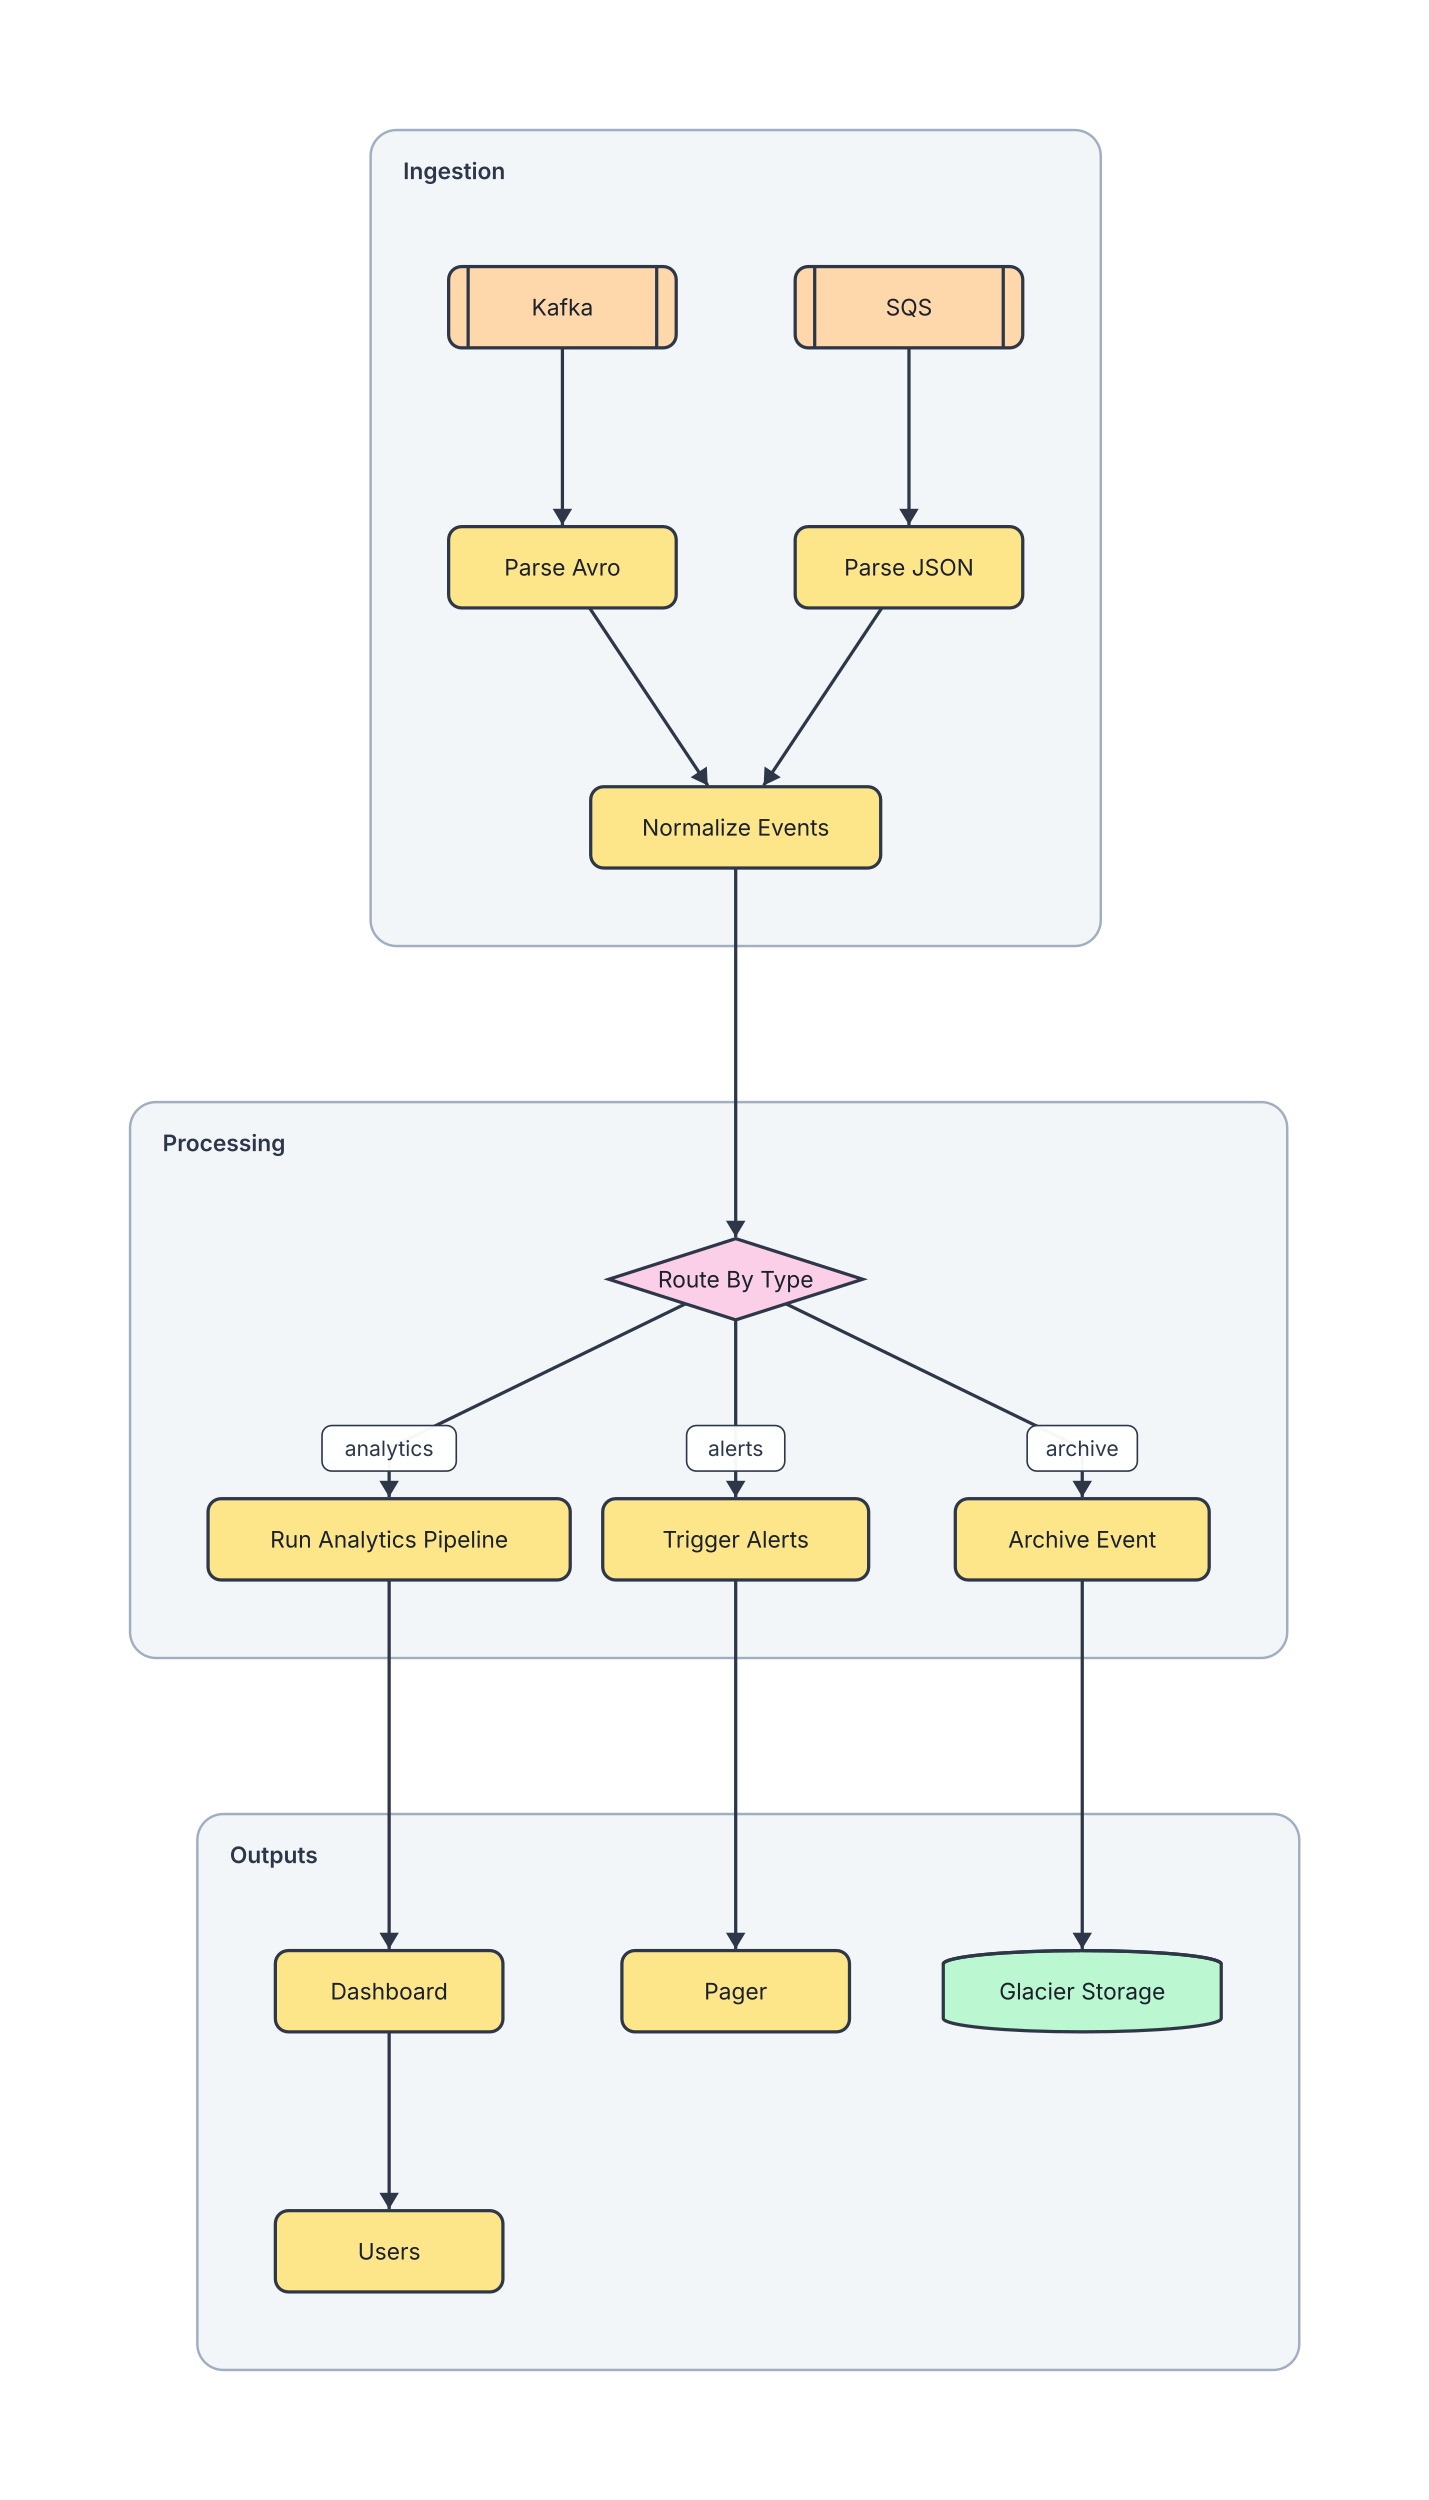
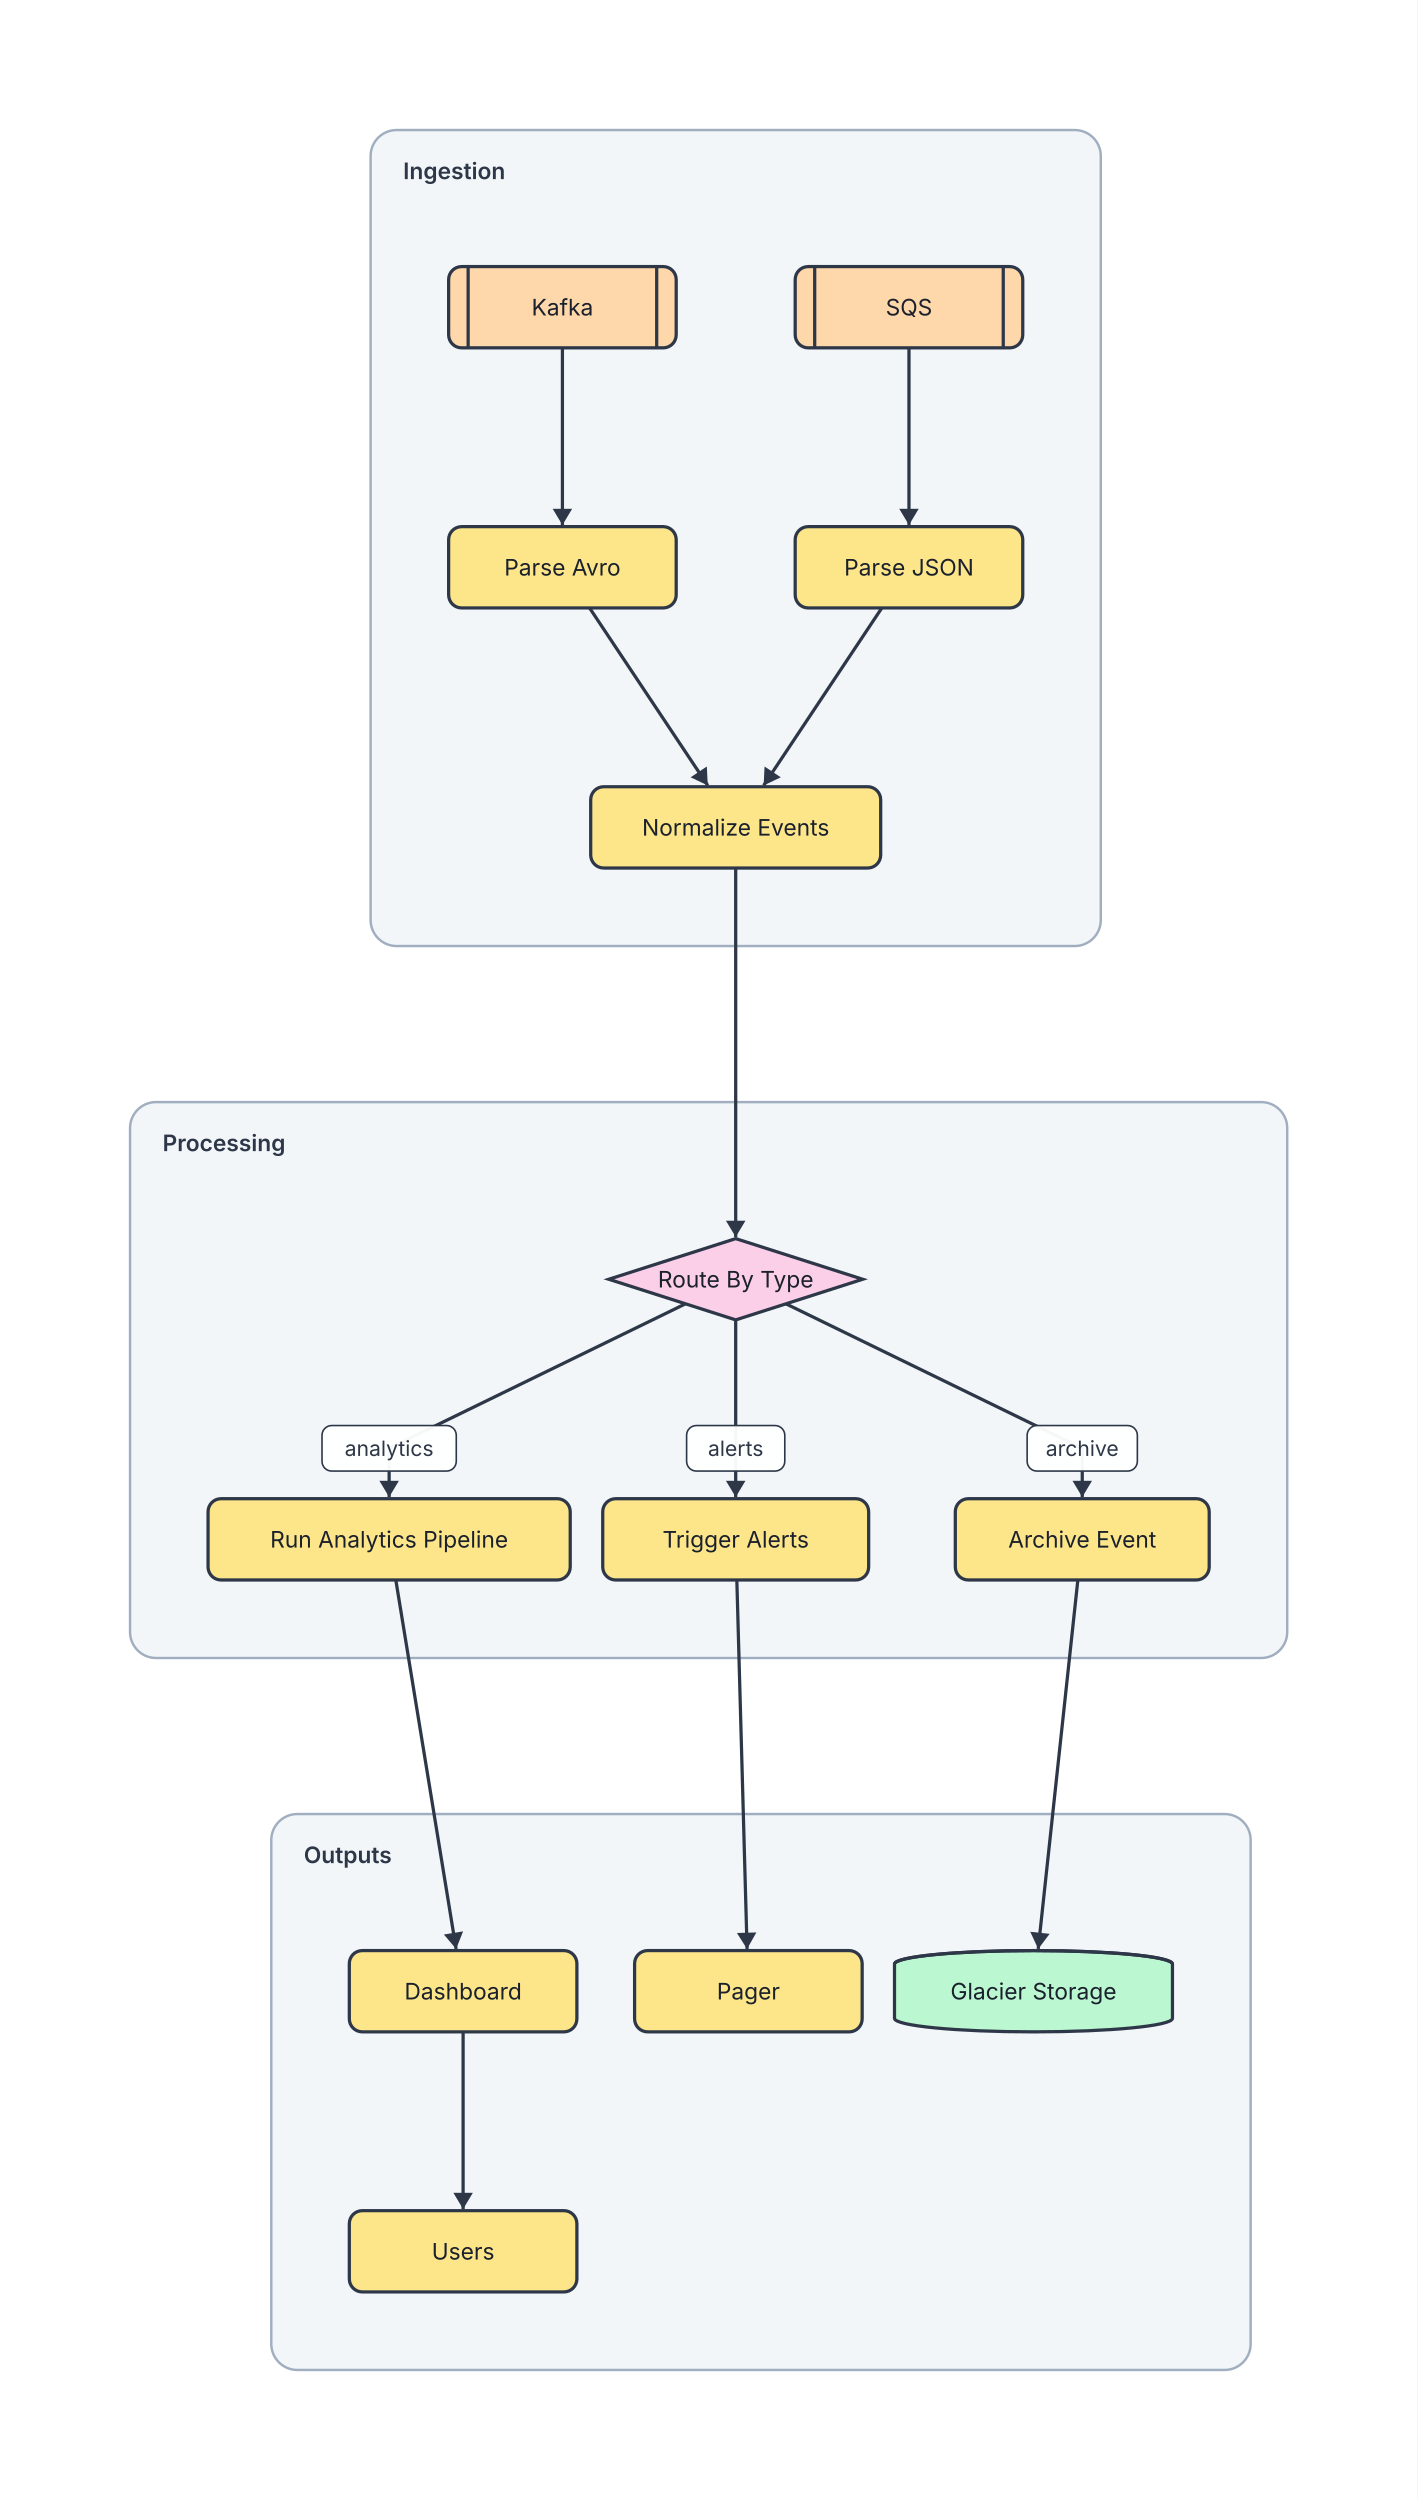
- <svg xmlns="http://www.w3.org/2000/svg" width="879" height="1538" viewBox="0 0 879 1538" font-family="Inter, system-ui, sans-serif">
+ <svg xmlns="http://www.w3.org/2000/svg" width="872" height="1538" viewBox="0 0 872 1538" font-family="Inter, system-ui, sans-serif">
  <defs>
    <marker id="arrow-end" markerWidth="8" markerHeight="8" refX="6" refY="4" orient="auto" markerUnits="strokeWidth">
      <path d="M1,1 L6,4 L1,7 z" fill="context-stroke" />
    </marker>
    <marker id="arrow-start" markerWidth="8" markerHeight="8" refX="2" refY="4" orient="auto" markerUnits="strokeWidth">
      <path d="M7,1 L2,4 L7,7 z" fill="context-stroke" />
    </marker>
  </defs>
  <rect width="100%" height="100%" fill="white" />
  <g class="subgraph" data-id="Ingestion">
    <rect x="228.0" y="80.0" width="449.2" height="502.0" rx="16" ry="16" fill="#edf2f7" fill-opacity="0.7" stroke="#a0aec0" stroke-width="1.5" />
    <text x="248.0" y="100.0" fill="#2d3748" font-size="14" font-weight="600" text-anchor="start" dominant-baseline="hanging">Ingestion</text>
  </g>
  <g class="subgraph" data-id="Processing">
    <rect x="80.0" y="678.0" width="711.9" height="342.0" rx="16" ry="16" fill="#edf2f7" fill-opacity="0.7" stroke="#a0aec0" stroke-width="1.5" />
    <text x="100.0" y="698.0" fill="#2d3748" font-size="14" font-weight="600" text-anchor="start" dominant-baseline="hanging">Processing</text>
  </g>
  <g class="subgraph" data-id="Outputs">
-     <rect x="121.4" y="1116.0" width="677.9" height="342.0" rx="16" ry="16" fill="#edf2f7" fill-opacity="0.7" stroke="#a0aec0" stroke-width="1.5" />
-     <text x="141.4" y="1136.0" fill="#2d3748" font-size="14" font-weight="600" text-anchor="start" dominant-baseline="hanging">Outputs</text>
+     <rect x="166.9" y="1116.0" width="602.5" height="342.0" rx="16" ry="16" fill="#edf2f7" fill-opacity="0.7" stroke="#a0aec0" stroke-width="1.5" />
+     <text x="186.9" y="1136.0" fill="#2d3748" font-size="14" font-weight="600" text-anchor="start" dominant-baseline="hanging">Outputs</text>
  </g>
  <g class="edge" data-id="SourceA --&gt; ParserA">
    <line x1="346.0" y1="214.0" x2="346.0" y2="323.0" stroke="#2d3748" stroke-width="2" marker-end="url(#arrow-end)" />
  </g>
  <g class="edge" data-id="SourceB --&gt; ParserB">
    <line x1="559.2" y1="214.0" x2="559.2" y2="323.0" stroke="#2d3748" stroke-width="2" marker-end="url(#arrow-end)" />
  </g>
  <g class="edge" data-id="ParserA --&gt; Normalizer">
    <line x1="362.7" y1="374.0" x2="435.4" y2="483.2" stroke="#2d3748" stroke-width="2" marker-end="url(#arrow-end)" />
  </g>
  <g class="edge" data-id="ParserB --&gt; Normalizer">
    <line x1="542.5" y1="374.0" x2="469.8" y2="483.2" stroke="#2d3748" stroke-width="2" marker-end="url(#arrow-end)" />
  </g>
  <g class="edge" data-id="Normalizer --&gt; Router">
    <line x1="452.6" y1="534.0" x2="452.6" y2="761.0" stroke="#2d3748" stroke-width="2" marker-end="url(#arrow-end)" />
  </g>
  <g class="edge" data-id="Router --&gt; Analytics">
    <polyline points="421.7,802.1 239.4,891.0 239.4,921.0" fill="none" stroke="#2d3748" stroke-width="2" marker-end="url(#arrow-end)" />
    <g pointer-events="none">
      <rect x="198.1" y="877.0" width="82.6" height="28.0" rx="6" ry="6" fill="white" fill-opacity="0.96" stroke="#2d3748" stroke-width="1" />
      <text x="239.4" y="891.0" fill="#2d3748" font-size="13" text-anchor="middle" dominant-baseline="middle" xml:space="preserve">analytics</text>
    </g>
  </g>
  <g class="edge" data-id="Router --&gt; Alerts">
    <polyline points="452.6,812.0 452.6,891.0 452.6,921.0" fill="none" stroke="#2d3748" stroke-width="2" marker-end="url(#arrow-end)" />
    <g pointer-events="none">
      <rect x="422.4" y="877.0" width="60.4" height="28.0" rx="6" ry="6" fill="white" fill-opacity="0.96" stroke="#2d3748" stroke-width="1" />
      <text x="452.6" y="891.0" fill="#2d3748" font-size="13" text-anchor="middle" dominant-baseline="middle" xml:space="preserve">alerts</text>
    </g>
  </g>
  <g class="edge" data-id="Router --&gt; Archive">
    <polyline points="483.5,802.1 665.8,891.0 665.8,921.0" fill="none" stroke="#2d3748" stroke-width="2" marker-end="url(#arrow-end)" />
    <g pointer-events="none">
      <rect x="631.9" y="877.0" width="67.8" height="28.0" rx="6" ry="6" fill="white" fill-opacity="0.96" stroke="#2d3748" stroke-width="1" />
      <text x="665.8" y="891.0" fill="#2d3748" font-size="13" text-anchor="middle" dominant-baseline="middle" xml:space="preserve">archive</text>
    </g>
  </g>
  <g class="edge" data-id="Analytics --&gt; Dashboard">
-     <line x1="239.4" y1="972.0" x2="239.4" y2="1199.0" stroke="#2d3748" stroke-width="2" marker-end="url(#arrow-end)" />
+     <line x1="243.5" y1="972.0" x2="280.6" y2="1199.0" stroke="#2d3748" stroke-width="2" marker-end="url(#arrow-end)" />
  </g>
  <g class="edge" data-id="Alerts --&gt; Pager">
-     <line x1="452.6" y1="972.0" x2="452.6" y2="1199.0" stroke="#2d3748" stroke-width="2" marker-end="url(#arrow-end)" />
+     <line x1="453.3" y1="972.0" x2="459.6" y2="1199.0" stroke="#2d3748" stroke-width="2" marker-end="url(#arrow-end)" />
  </g>
  <g class="edge" data-id="Archive --&gt; Glacier">
-     <line x1="665.8" y1="972.0" x2="665.8" y2="1199.0" stroke="#2d3748" stroke-width="2" marker-end="url(#arrow-end)" />
+     <line x1="663.1" y1="972.0" x2="638.7" y2="1199.0" stroke="#2d3748" stroke-width="2" marker-end="url(#arrow-end)" />
  </g>
  <g class="edge" data-id="Dashboard --&gt; Users">
-     <line x1="239.4" y1="1250.0" x2="239.4" y2="1359.0" stroke="#2d3748" stroke-width="2" marker-end="url(#arrow-end)" />
+     <line x1="284.9" y1="1250.0" x2="284.9" y2="1359.0" stroke="#2d3748" stroke-width="2" marker-end="url(#arrow-end)" />
  </g>
  <g class="node" data-id="SourceA">
    <rect x="276.0" y="164.0" width="140.0" height="50.0" rx="8" ry="8" fill="#fed7aa" stroke="#2d3748" stroke-width="2" />
    <line x1="288.0" y1="164.0" x2="288.0" y2="214.0" stroke="#2d3748" stroke-width="2" />
    <line x1="404.0" y1="164.0" x2="404.0" y2="214.0" stroke="#2d3748" stroke-width="2" />
    <text x="346.0" y="189.0" fill="#1a202c" font-size="14" text-anchor="middle" dominant-baseline="middle">Kafka</text>
  </g>
  <g class="node" data-id="ParserA">
    <rect x="276.0" y="324.0" width="140.0" height="50.0" rx="8" ry="8" fill="#fde68a" stroke="#2d3748" stroke-width="2" />
    <text x="346.0" y="349.0" fill="#1a202c" font-size="14" text-anchor="middle" dominant-baseline="middle">Parse Avro</text>
  </g>
  <g class="node" data-id="SourceB">
    <rect x="489.2" y="164.0" width="140.0" height="50.0" rx="8" ry="8" fill="#fed7aa" stroke="#2d3748" stroke-width="2" />
    <line x1="501.2" y1="164.0" x2="501.2" y2="214.0" stroke="#2d3748" stroke-width="2" />
    <line x1="617.2" y1="164.0" x2="617.2" y2="214.0" stroke="#2d3748" stroke-width="2" />
    <text x="559.2" y="189.0" fill="#1a202c" font-size="14" text-anchor="middle" dominant-baseline="middle">SQS</text>
  </g>
  <g class="node" data-id="ParserB">
    <rect x="489.2" y="324.0" width="140.0" height="50.0" rx="8" ry="8" fill="#fde68a" stroke="#2d3748" stroke-width="2" />
    <text x="559.2" y="349.0" fill="#1a202c" font-size="14" text-anchor="middle" dominant-baseline="middle">Parse JSON</text>
  </g>
  <g class="node" data-id="Normalizer">
    <rect x="363.4" y="484.0" width="178.4" height="50.0" rx="8" ry="8" fill="#fde68a" stroke="#2d3748" stroke-width="2" />
    <text x="452.6" y="509.0" fill="#1a202c" font-size="14" text-anchor="middle" dominant-baseline="middle">Normalize Events</text>
  </g>
  <g class="node" data-id="Router">
    <polygon points="452.6,762.0 530.7,787.0 452.6,812.0 374.5,787.0" fill="#fbcfe8" stroke="#2d3748" stroke-width="2" />
    <text x="452.6" y="787.0" fill="#1a202c" font-size="14" text-anchor="middle" dominant-baseline="middle">Route By Type</text>
  </g>
  <g class="node" data-id="Analytics">
    <rect x="128.0" y="922.0" width="222.8" height="50.0" rx="8" ry="8" fill="#fde68a" stroke="#2d3748" stroke-width="2" />
    <text x="239.4" y="947.0" fill="#1a202c" font-size="14" text-anchor="middle" dominant-baseline="middle">Run Analytics Pipeline</text>
  </g>
  <g class="node" data-id="Alerts">
    <rect x="370.8" y="922.0" width="163.6" height="50.0" rx="8" ry="8" fill="#fde68a" stroke="#2d3748" stroke-width="2" />
    <text x="452.6" y="947.0" fill="#1a202c" font-size="14" text-anchor="middle" dominant-baseline="middle">Trigger Alerts</text>
  </g>
  <g class="node" data-id="Archive">
    <rect x="587.7" y="922.0" width="156.2" height="50.0" rx="8" ry="8" fill="#fde68a" stroke="#2d3748" stroke-width="2" />
    <text x="665.8" y="947.0" fill="#1a202c" font-size="14" text-anchor="middle" dominant-baseline="middle">Archive Event</text>
  </g>
  <g class="node" data-id="Dashboard">
-     <rect x="169.4" y="1200.0" width="140.0" height="50.0" rx="8" ry="8" fill="#fde68a" stroke="#2d3748" stroke-width="2" />
-     <text x="239.4" y="1225.0" fill="#1a202c" font-size="14" text-anchor="middle" dominant-baseline="middle">Dashboard</text>
+     <rect x="214.9" y="1200.0" width="140.0" height="50.0" rx="8" ry="8" fill="#fde68a" stroke="#2d3748" stroke-width="2" />
+     <text x="284.9" y="1225.0" fill="#1a202c" font-size="14" text-anchor="middle" dominant-baseline="middle">Dashboard</text>
  </g>
  <g class="node" data-id="Pager">
-     <rect x="382.6" y="1200.0" width="140.0" height="50.0" rx="8" ry="8" fill="#fde68a" stroke="#2d3748" stroke-width="2" />
-     <text x="452.6" y="1225.0" fill="#1a202c" font-size="14" text-anchor="middle" dominant-baseline="middle">Pager</text>
+     <rect x="390.4" y="1200.0" width="140.0" height="50.0" rx="8" ry="8" fill="#fde68a" stroke="#2d3748" stroke-width="2" />
+     <text x="460.4" y="1225.0" fill="#1a202c" font-size="14" text-anchor="middle" dominant-baseline="middle">Pager</text>
  </g>
  <g class="node" data-id="Glacier">
-     <path d="M580.3,1208.3 A85.5,8.3 0 0 1 751.3,1208.3 L751.3,1241.7 A85.5,8.3 0 0 1 580.3,1241.7 Z" fill="#bbf7d0" stroke="#2d3748" stroke-width="2" />
-     <path d="M580.3,1208.3 A85.5,8.3 0 0 1 751.3,1208.3" fill="none" stroke="#2d3748" stroke-width="2" />
-     <text x="665.8" y="1225.0" fill="#1a202c" font-size="14" text-anchor="middle" dominant-baseline="middle">Glacier Storage</text>
+     <path d="M550.3,1208.3 A85.5,8.3 0 0 1 721.3,1208.3 L721.3,1241.7 A85.5,8.3 0 0 1 550.3,1241.7 Z" fill="#bbf7d0" stroke="#2d3748" stroke-width="2" />
+     <path d="M550.3,1208.3 A85.5,8.3 0 0 1 721.3,1208.3" fill="none" stroke="#2d3748" stroke-width="2" />
+     <text x="635.8" y="1225.0" fill="#1a202c" font-size="14" text-anchor="middle" dominant-baseline="middle">Glacier Storage</text>
  </g>
  <g class="node" data-id="Users">
-     <rect x="169.4" y="1360.0" width="140.0" height="50.0" rx="8" ry="8" fill="#fde68a" stroke="#2d3748" stroke-width="2" />
-     <text x="239.4" y="1385.0" fill="#1a202c" font-size="14" text-anchor="middle" dominant-baseline="middle">Users</text>
+     <rect x="214.9" y="1360.0" width="140.0" height="50.0" rx="8" ry="8" fill="#fde68a" stroke="#2d3748" stroke-width="2" />
+     <text x="284.9" y="1385.0" fill="#1a202c" font-size="14" text-anchor="middle" dominant-baseline="middle">Users</text>
  </g>
</svg>
